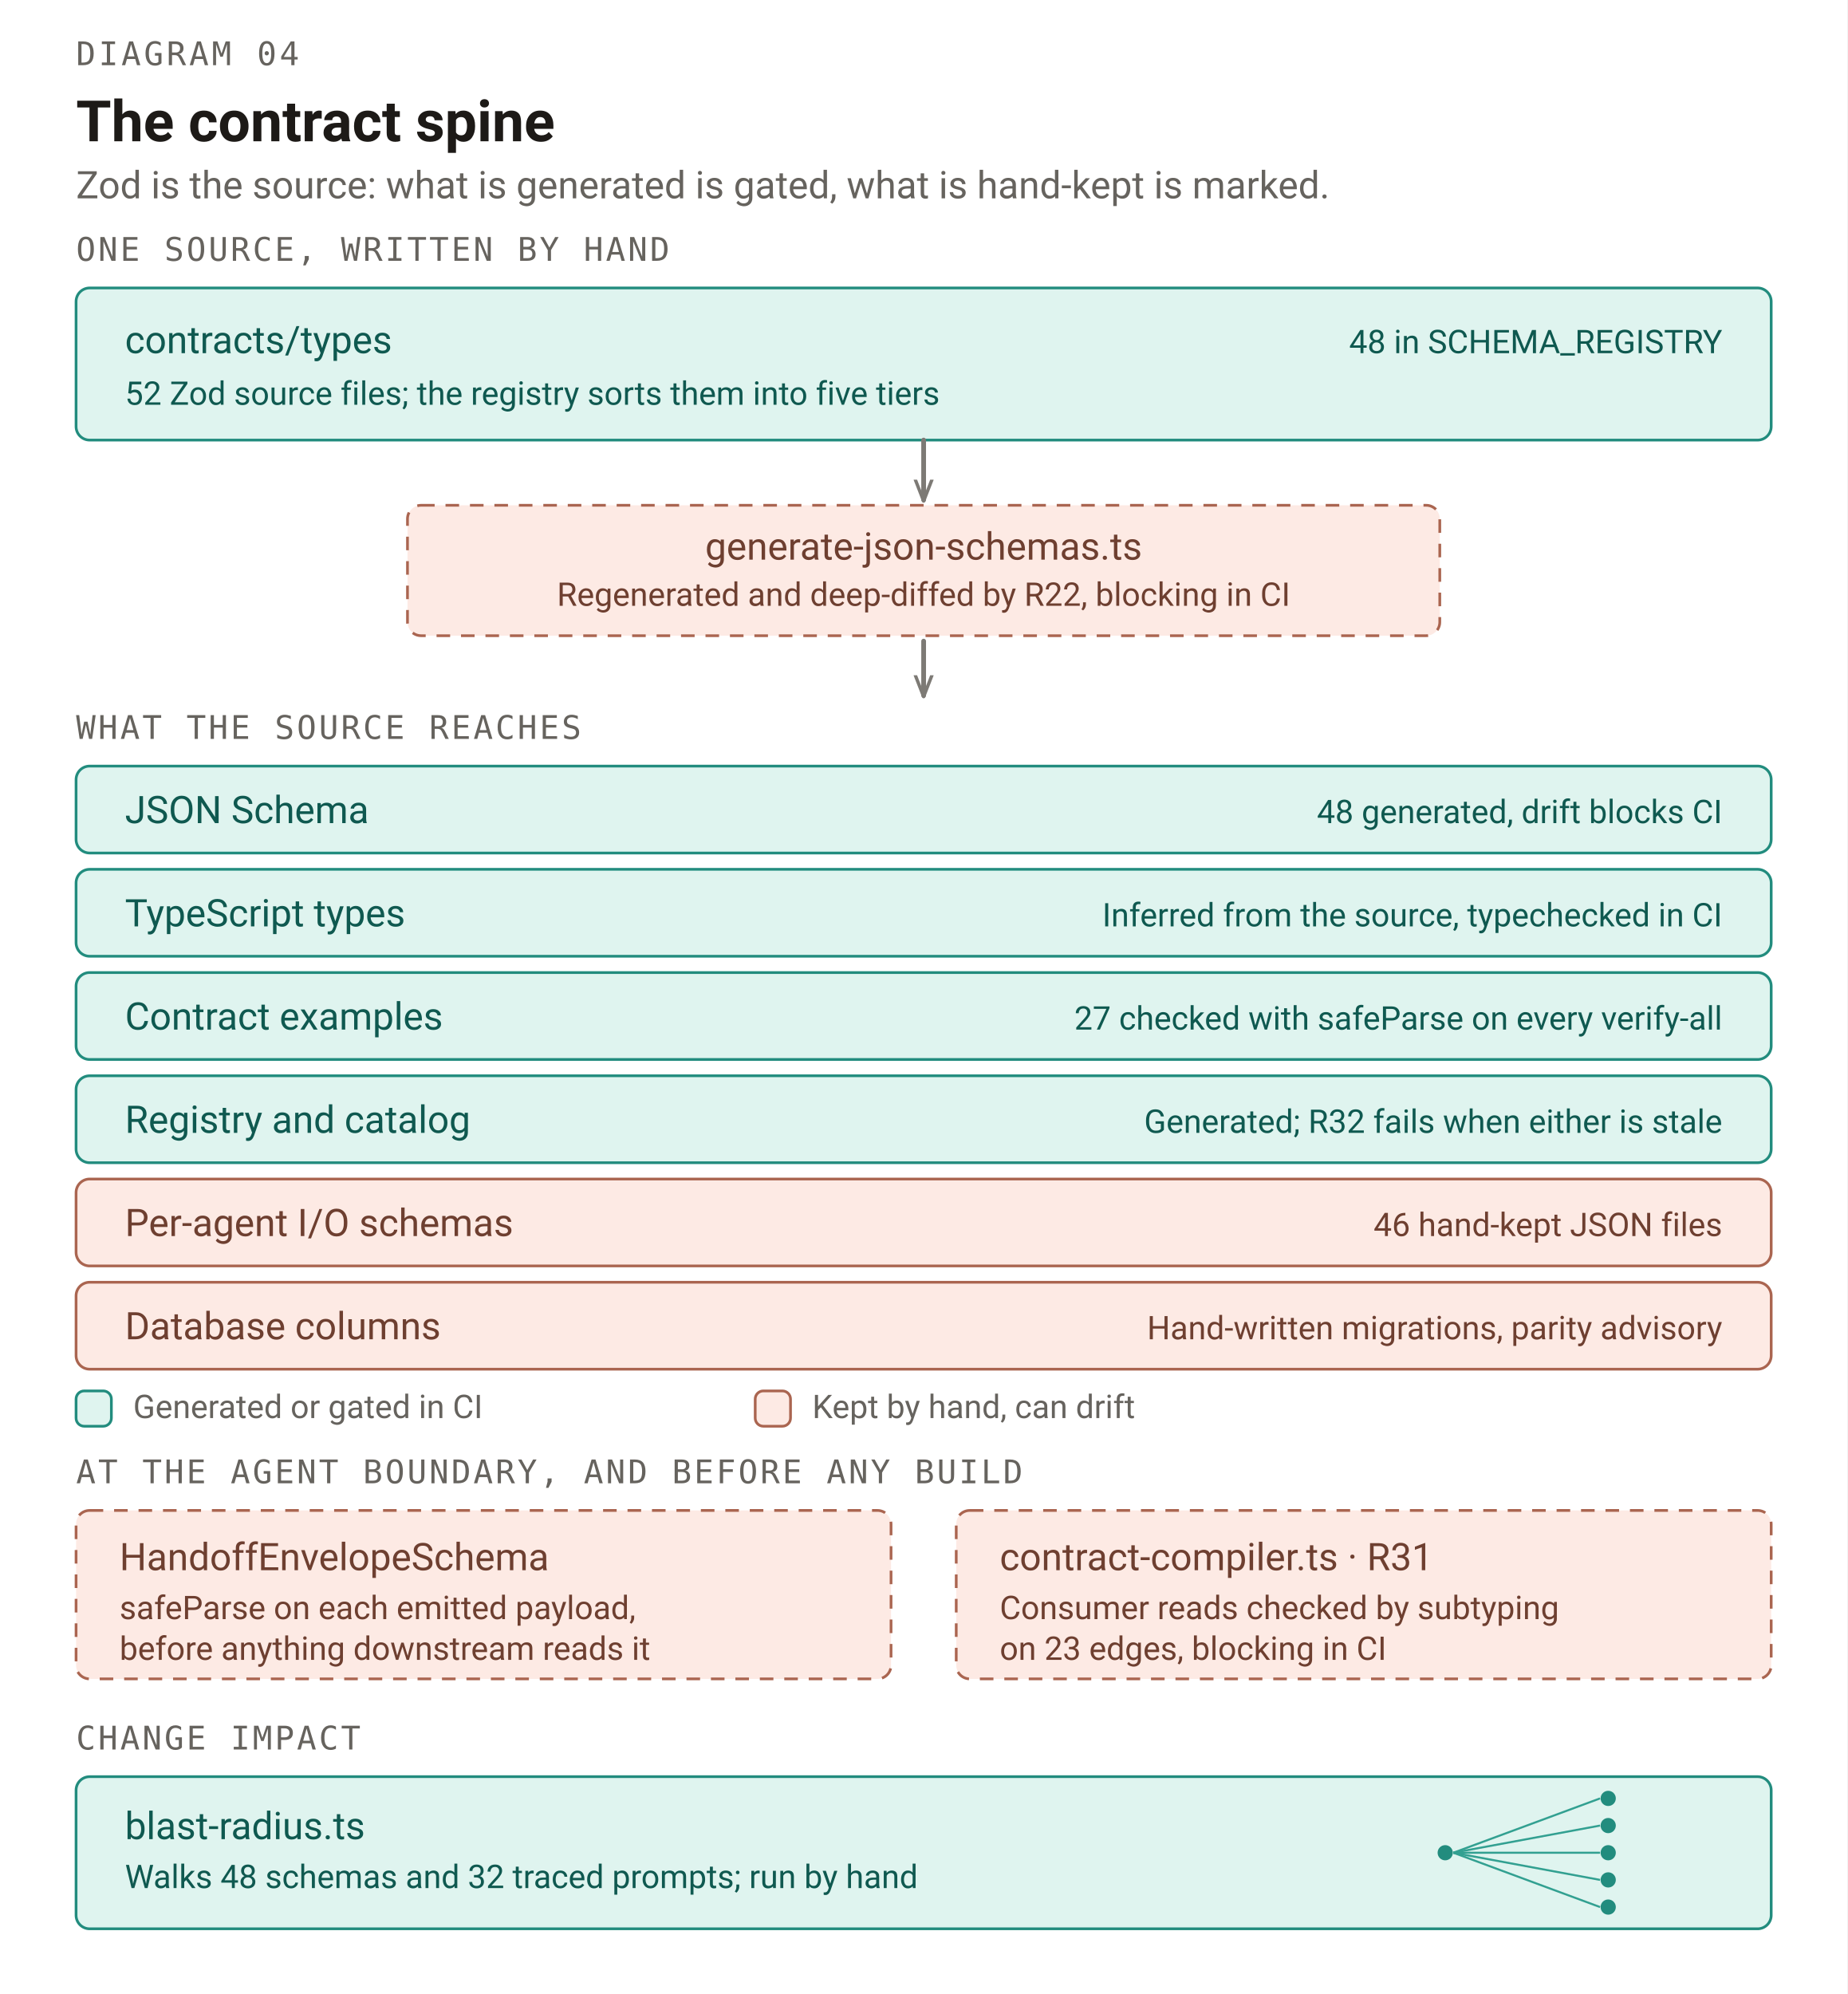
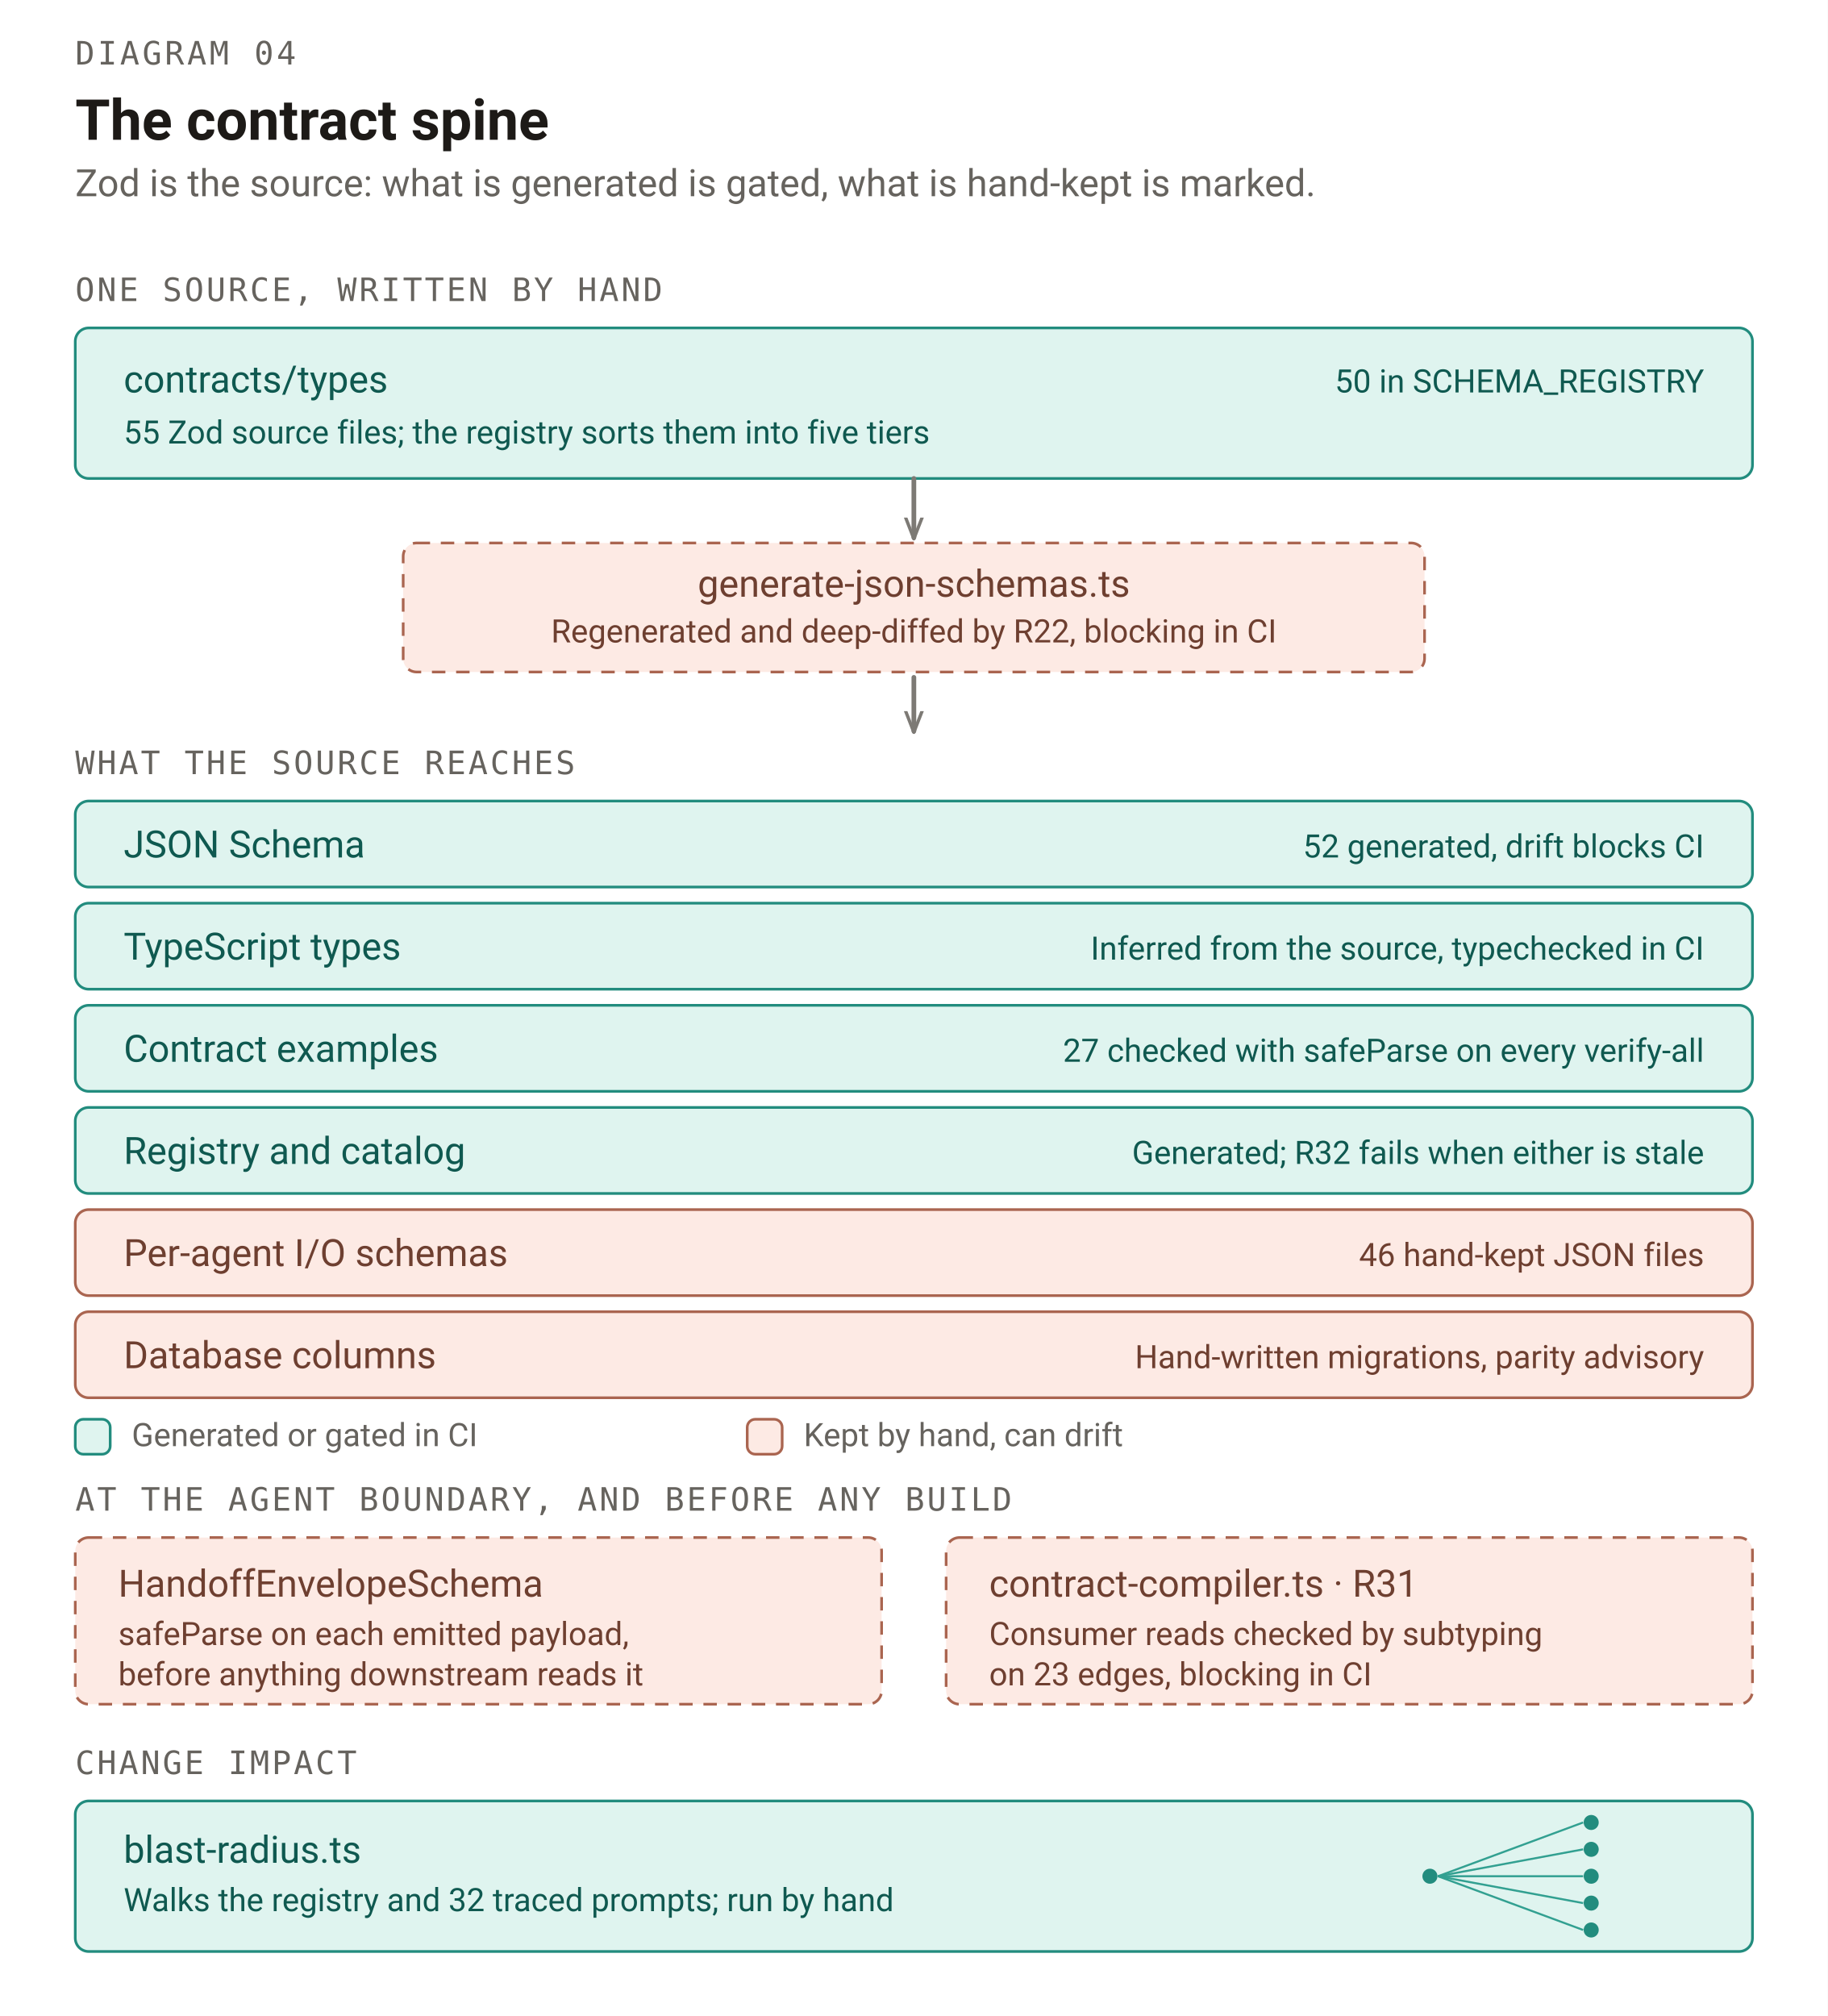
- <svg xmlns="http://www.w3.org/2000/svg" viewBox="0 0 680 734" width="100%" role="img" aria-label="The contract spine. Zod is the source: what is generated is gated, what is hand-kept is marked.">
+ <svg xmlns="http://www.w3.org/2000/svg" viewBox="0 0 680 750" width="100%" role="img" aria-label="The contract spine. Zod is the source: what is generated is gated, what is hand-kept is marked.">
  <style>text{font-family:system-ui,-apple-system,'Segoe UI',Roboto,'Helvetica Neue',sans-serif}text.mono{font-family:ui-monospace,'SFMono-Regular','Cascadia Mono','Segoe UI Mono','DejaVu Sans Mono','Liberation Mono',monospace}.num{font-variant-numeric:tabular-nums}@media (prefers-color-scheme:dark){.teal-f{fill:#122925;stroke:#61c2b2}.teal-o{stroke:#61c2b2}.teal-t{fill:#bee8e0}.teal-m{fill:#61c2b2}.teal-h{stroke:#32a091}.purple-f{fill:#242232;stroke:#ada4e6}.purple-o{stroke:#ada4e6}.purple-t{fill:#dddafb}.purple-m{fill:#ada4e6}.purple-h{stroke:#8b81c5}.coral-f{fill:#311f19;stroke:#e39982}.coral-o{stroke:#e39982}.coral-t{fill:#fad5c9}.coral-m{fill:#e39982}.coral-h{stroke:#c0765f}.gray-f{fill:#262421;stroke:#b1ada8}.gray-o{stroke:#b1ada8}.gray-t{fill:#e1ddd8}.gray-m{fill:#b1ada8}.gray-h{stroke:#8f8b87}.surface{fill:#0d0b08}.ink{fill:#ebe7e2}.mute{fill:#dbd7d2}.rule{stroke:#5b5753}}[data-theme=dark] .teal-f{fill:#122925;stroke:#61c2b2}[data-theme=dark] .teal-o{stroke:#61c2b2}[data-theme=dark] .teal-t{fill:#bee8e0}[data-theme=dark] .teal-m{fill:#61c2b2}[data-theme=dark] .teal-h{stroke:#32a091}[data-theme=dark] .purple-f{fill:#242232;stroke:#ada4e6}[data-theme=dark] .purple-o{stroke:#ada4e6}[data-theme=dark] .purple-t{fill:#dddafb}[data-theme=dark] .purple-m{fill:#ada4e6}[data-theme=dark] .purple-h{stroke:#8b81c5}[data-theme=dark] .coral-f{fill:#311f19;stroke:#e39982}[data-theme=dark] .coral-o{stroke:#e39982}[data-theme=dark] .coral-t{fill:#fad5c9}[data-theme=dark] .coral-m{fill:#e39982}[data-theme=dark] .coral-h{stroke:#c0765f}[data-theme=dark] .gray-f{fill:#262421;stroke:#b1ada8}[data-theme=dark] .gray-o{stroke:#b1ada8}[data-theme=dark] .gray-t{fill:#e1ddd8}[data-theme=dark] .gray-m{fill:#b1ada8}[data-theme=dark] .gray-h{stroke:#8f8b87}[data-theme=dark] .surface{fill:#0d0b08}[data-theme=dark] .ink{fill:#ebe7e2}[data-theme=dark] .mute{fill:#dbd7d2}[data-theme=dark] .rule{stroke:#5b5753}[data-theme=light] .teal-f{fill:#dff4ef;stroke:#228c7e}[data-theme=light] .teal-o{stroke:#228c7e}[data-theme=light] .teal-t{fill:#0f5950}[data-theme=light] .teal-m{fill:#228c7e}[data-theme=light] .teal-h{stroke:#32a091}[data-theme=light] .purple-f{fill:#eeecfd;stroke:#7a70af}[data-theme=light] .purple-o{stroke:#7a70af}[data-theme=light] .purple-t{fill:#4d4671}[data-theme=light] .purple-m{fill:#7a70af}[data-theme=light] .purple-h{stroke:#8b81c5}[data-theme=light] .coral-f{fill:#fdeae4;stroke:#aa6550}[data-theme=light] .coral-o{stroke:#aa6550}[data-theme=light] .coral-t{fill:#6e3f30}[data-theme=light] .coral-m{fill:#aa6550}[data-theme=light] .coral-h{stroke:#c0765f}[data-theme=light] .gray-f{fill:#f2eee9;stroke:#7d7a75}[data-theme=light] .gray-o{stroke:#7d7a75}[data-theme=light] .gray-t{fill:#504c48}[data-theme=light] .gray-m{fill:#7d7a75}[data-theme=light] .gray-h{stroke:#8f8b87}[data-theme=light] .surface{fill:#ffffff}[data-theme=light] .ink{fill:#1d1a17}[data-theme=light] .mute{fill:#66635e}[data-theme=light] .rule{stroke:#c1bdb8}</style>
  <defs>
    <marker id="ar-teal" viewBox="0 0 10 10" refX="8.5" refY="5" markerWidth="5" markerHeight="5" orient="auto-start-reverse">
      <path d="M0,1.5 L9,5 L0,8.5" fill="none" stroke="#228c7e" stroke-width="1.4" stroke-linecap="round" stroke-linejoin="round" class="teal-o" />
    </marker>
    <marker id="ar-purple" viewBox="0 0 10 10" refX="8.5" refY="5" markerWidth="5" markerHeight="5" orient="auto-start-reverse">
      <path d="M0,1.5 L9,5 L0,8.5" fill="none" stroke="#7a70af" stroke-width="1.4" stroke-linecap="round" stroke-linejoin="round" class="purple-o" />
    </marker>
    <marker id="ar-coral" viewBox="0 0 10 10" refX="8.5" refY="5" markerWidth="5" markerHeight="5" orient="auto-start-reverse">
      <path d="M0,1.5 L9,5 L0,8.5" fill="none" stroke="#aa6550" stroke-width="1.4" stroke-linecap="round" stroke-linejoin="round" class="coral-o" />
    </marker>
    <marker id="ar-gray" viewBox="0 0 10 10" refX="8.5" refY="5" markerWidth="5" markerHeight="5" orient="auto-start-reverse">
      <path d="M0,1.5 L9,5 L0,8.5" fill="none" stroke="#7d7a75" stroke-width="1.4" stroke-linecap="round" stroke-linejoin="round" class="gray-o" />
    </marker>
  </defs>
-   <rect x="0" y="0" width="680" height="734" fill="#ffffff" class="surface" />
+   <rect x="0" y="0" width="680" height="750" fill="#ffffff" class="surface" />
  <text x="28" y="24" font-size="12" fill="#66635e" letter-spacing="1.1" class="mute mono">DIAGRAM 04</text>
  <text x="28" y="52" font-size="21" fill="#1d1a17" font-weight="600" class="ink">The contract spine</text>
  <text x="28" y="73" font-size="14" fill="#66635e" class="mute">Zod is the source: what is generated is gated, what is hand-kept is marked.</text>
-   <text x="28" y="96" font-size="12" fill="#66635e" font-weight="500" letter-spacing="0.9" class="mute mono">ONE SOURCE, WRITTEN BY HAND</text>
-   <rect x="28" y="106" width="624" height="56" rx="5" fill="#dff4ef" stroke="#228c7e" stroke-width="1.0" class="teal-f" />
-   <text x="46" y="130" font-size="14" fill="#0f5950" class="teal-t">contracts/types</text>
-   <text x="46" y="149" font-size="12" fill="#0f5950" class="teal-t">52 Zod source files; the registry sorts them into five tiers</text>
-   <text x="634" y="130" font-size="12" fill="#0f5950" text-anchor="end" class="teal-t">48 in SCHEMA_REGISTRY</text>
-   <line x1="340" y1="162" x2="340" y2="184" stroke="#7d7a75" stroke-width="1.75" stroke-linecap="round" marker-end="url(#ar-gray)" class="gray-o" />
-   <rect x="150" y="186" width="380" height="48" rx="5" fill="#fdeae4" stroke="#aa6550" stroke-width="1.0" stroke-dasharray="5 4" class="coral-f" />
-   <text x="340" y="206" font-size="14" fill="#6e3f30" text-anchor="middle" class="coral-t">generate-json-schemas.ts</text>
-   <text x="340" y="223" font-size="12" fill="#6e3f30" text-anchor="middle" class="coral-t">Regenerated and deep-diffed by R22, blocking in CI</text>
-   <line x1="340" y1="236" x2="340" y2="256" stroke="#7d7a75" stroke-width="1.75" stroke-linecap="round" marker-end="url(#ar-gray)" class="gray-o" />
-   <text x="28" y="272" font-size="12" fill="#66635e" font-weight="500" letter-spacing="0.9" class="mute mono">WHAT THE SOURCE REACHES</text>
-   <rect x="28" y="282" width="624" height="32" rx="5" fill="#dff4ef" stroke="#228c7e" stroke-width="1.0" class="teal-f" />
-   <text x="46" y="303" font-size="14" fill="#0f5950" class="teal-t">JSON Schema</text>
-   <text x="634" y="303" font-size="12" fill="#0f5950" text-anchor="end" class="teal-t">48 generated, drift blocks CI</text>
-   <rect x="28" y="320" width="624" height="32" rx="5" fill="#dff4ef" stroke="#228c7e" stroke-width="1.0" class="teal-f" />
-   <text x="46" y="341" font-size="14" fill="#0f5950" class="teal-t">TypeScript types</text>
-   <text x="634" y="341" font-size="12" fill="#0f5950" text-anchor="end" class="teal-t">Inferred from the source, typechecked in CI</text>
-   <rect x="28" y="358" width="624" height="32" rx="5" fill="#dff4ef" stroke="#228c7e" stroke-width="1.0" class="teal-f" />
-   <text x="46" y="379" font-size="14" fill="#0f5950" class="teal-t">Contract examples</text>
-   <text x="634" y="379" font-size="12" fill="#0f5950" text-anchor="end" class="teal-t">27 checked with safeParse on every verify-all</text>
-   <rect x="28" y="396" width="624" height="32" rx="5" fill="#dff4ef" stroke="#228c7e" stroke-width="1.0" class="teal-f" />
-   <text x="46" y="417" font-size="14" fill="#0f5950" class="teal-t">Registry and catalog</text>
-   <text x="634" y="417" font-size="12" fill="#0f5950" text-anchor="end" class="teal-t">Generated; R32 fails when either is stale</text>
-   <rect x="28" y="434" width="624" height="32" rx="5" fill="#fdeae4" stroke="#aa6550" stroke-width="1.0" class="coral-f" />
-   <text x="46" y="455" font-size="14" fill="#6e3f30" class="coral-t">Per-agent I/O schemas</text>
-   <text x="634" y="455" font-size="12" fill="#6e3f30" text-anchor="end" class="coral-t">46 hand-kept JSON files</text>
-   <rect x="28" y="472" width="624" height="32" rx="5" fill="#fdeae4" stroke="#aa6550" stroke-width="1.0" class="coral-f" />
-   <text x="46" y="493" font-size="14" fill="#6e3f30" class="coral-t">Database columns</text>
-   <text x="634" y="493" font-size="12" fill="#6e3f30" text-anchor="end" class="coral-t">Hand-written migrations, parity advisory</text>
-   <rect x="28" y="512" width="13" height="13" rx="3" fill="#dff4ef" stroke="#228c7e" stroke-width="1.0" class="teal-f" />
-   <text x="49" y="522" font-size="12" fill="#66635e" class="mute">Generated or gated in CI</text>
-   <rect x="278" y="512" width="13" height="13" rx="3" fill="#fdeae4" stroke="#aa6550" stroke-width="1.0" class="coral-f" />
-   <text x="299" y="522" font-size="12" fill="#66635e" class="mute">Kept by hand, can drift</text>
-   <text x="28" y="546" font-size="12" fill="#66635e" font-weight="500" letter-spacing="0.9" class="mute mono">AT THE AGENT BOUNDARY, AND BEFORE ANY BUILD</text>
-   <rect x="28" y="556" width="300" height="62" rx="5" fill="#fdeae4" stroke="#aa6550" stroke-width="1.0" stroke-dasharray="5 4" class="coral-f" />
-   <text x="44" y="578" font-size="14" fill="#6e3f30" class="coral-t">HandoffEnvelopeSchema</text>
-   <text x="44" y="596" font-size="12" fill="#6e3f30" class="coral-t">safeParse on each emitted payload,</text>
-   <text x="44" y="611" font-size="12" fill="#6e3f30" class="coral-t">before anything downstream reads it</text>
-   <rect x="352" y="556" width="300" height="62" rx="5" fill="#fdeae4" stroke="#aa6550" stroke-width="1.0" stroke-dasharray="5 4" class="coral-f" />
-   <text x="368" y="578" font-size="14" fill="#6e3f30" class="coral-t">contract-compiler.ts · R31</text>
-   <text x="368" y="596" font-size="12" fill="#6e3f30" class="coral-t">Consumer reads checked by subtyping</text>
-   <text x="368" y="611" font-size="12" fill="#6e3f30" class="coral-t">on 23 edges, blocking in CI</text>
-   <text x="28" y="644" font-size="12" fill="#66635e" font-weight="500" letter-spacing="0.9" class="mute mono">CHANGE IMPACT</text>
-   <rect x="28" y="654" width="624" height="56" rx="5" fill="#dff4ef" stroke="#228c7e" stroke-width="1.0" class="teal-f" />
-   <text x="46" y="677" font-size="14" fill="#0f5950" class="teal-t">blast-radius.ts</text>
-   <text x="46" y="695" font-size="12" fill="#0f5950" class="teal-t">Walks 48 schemas and 32 traced prompts; run by hand</text>
-   <line x1="535" y1="682" x2="589" y2="662" stroke="#32a091" stroke-width="0.75" class="teal-h" />
-   <circle cx="592" cy="662" r="2.8" fill="#228c7e" class="teal-m" />
-   <line x1="535" y1="682" x2="589" y2="672" stroke="#32a091" stroke-width="0.75" class="teal-h" />
-   <circle cx="592" cy="672" r="2.8" fill="#228c7e" class="teal-m" />
-   <line x1="535" y1="682" x2="589" y2="682" stroke="#32a091" stroke-width="0.75" class="teal-h" />
-   <circle cx="592" cy="682" r="2.8" fill="#228c7e" class="teal-m" />
-   <line x1="535" y1="682" x2="589" y2="692" stroke="#32a091" stroke-width="0.75" class="teal-h" />
-   <circle cx="592" cy="692" r="2.8" fill="#228c7e" class="teal-m" />
-   <line x1="535" y1="682" x2="589" y2="702" stroke="#32a091" stroke-width="0.75" class="teal-h" />
-   <circle cx="592" cy="702" r="2.8" fill="#228c7e" class="teal-m" />
-   <circle cx="532" cy="682" r="2.8" fill="#228c7e" class="teal-m" />
+   <g transform="translate(0,16)">
+     <text x="28" y="96" font-size="12" fill="#66635e" font-weight="500" letter-spacing="0.9" class="mute mono">ONE SOURCE, WRITTEN BY HAND</text>
+     <rect x="28" y="106" width="624" height="56" rx="5" fill="#dff4ef" stroke="#228c7e" stroke-width="1.0" class="teal-f" />
+     <text x="46" y="130" font-size="14" fill="#0f5950" class="teal-t">contracts/types</text>
+     <text x="46" y="149" font-size="12" fill="#0f5950" class="teal-t">55 Zod source files; the registry sorts them into five tiers</text>
+     <text x="634" y="130" font-size="12" fill="#0f5950" text-anchor="end" class="teal-t">50 in SCHEMA_REGISTRY</text>
+     <line x1="340" y1="162" x2="340" y2="184" stroke="#7d7a75" stroke-width="1.75" stroke-linecap="round" marker-end="url(#ar-gray)" class="gray-o" />
+     <rect x="150" y="186" width="380" height="48" rx="5" fill="#fdeae4" stroke="#aa6550" stroke-width="1.0" stroke-dasharray="5 4" class="coral-f" />
+     <text x="340" y="206" font-size="14" fill="#6e3f30" text-anchor="middle" class="coral-t">generate-json-schemas.ts</text>
+     <text x="340" y="223" font-size="12" fill="#6e3f30" text-anchor="middle" class="coral-t">Regenerated and deep-diffed by R22, blocking in CI</text>
+     <line x1="340" y1="236" x2="340" y2="256" stroke="#7d7a75" stroke-width="1.75" stroke-linecap="round" marker-end="url(#ar-gray)" class="gray-o" />
+     <text x="28" y="272" font-size="12" fill="#66635e" font-weight="500" letter-spacing="0.9" class="mute mono">WHAT THE SOURCE REACHES</text>
+     <rect x="28" y="282" width="624" height="32" rx="5" fill="#dff4ef" stroke="#228c7e" stroke-width="1.0" class="teal-f" />
+     <text x="46" y="303" font-size="14" fill="#0f5950" class="teal-t">JSON Schema</text>
+     <text x="634" y="303" font-size="12" fill="#0f5950" text-anchor="end" class="teal-t">52 generated, drift blocks CI</text>
+     <rect x="28" y="320" width="624" height="32" rx="5" fill="#dff4ef" stroke="#228c7e" stroke-width="1.0" class="teal-f" />
+     <text x="46" y="341" font-size="14" fill="#0f5950" class="teal-t">TypeScript types</text>
+     <text x="634" y="341" font-size="12" fill="#0f5950" text-anchor="end" class="teal-t">Inferred from the source, typechecked in CI</text>
+     <rect x="28" y="358" width="624" height="32" rx="5" fill="#dff4ef" stroke="#228c7e" stroke-width="1.0" class="teal-f" />
+     <text x="46" y="379" font-size="14" fill="#0f5950" class="teal-t">Contract examples</text>
+     <text x="634" y="379" font-size="12" fill="#0f5950" text-anchor="end" class="teal-t">27 checked with safeParse on every verify-all</text>
+     <rect x="28" y="396" width="624" height="32" rx="5" fill="#dff4ef" stroke="#228c7e" stroke-width="1.0" class="teal-f" />
+     <text x="46" y="417" font-size="14" fill="#0f5950" class="teal-t">Registry and catalog</text>
+     <text x="634" y="417" font-size="12" fill="#0f5950" text-anchor="end" class="teal-t">Generated; R32 fails when either is stale</text>
+     <rect x="28" y="434" width="624" height="32" rx="5" fill="#fdeae4" stroke="#aa6550" stroke-width="1.0" class="coral-f" />
+     <text x="46" y="455" font-size="14" fill="#6e3f30" class="coral-t">Per-agent I/O schemas</text>
+     <text x="634" y="455" font-size="12" fill="#6e3f30" text-anchor="end" class="coral-t">46 hand-kept JSON files</text>
+     <rect x="28" y="472" width="624" height="32" rx="5" fill="#fdeae4" stroke="#aa6550" stroke-width="1.0" class="coral-f" />
+     <text x="46" y="493" font-size="14" fill="#6e3f30" class="coral-t">Database columns</text>
+     <text x="634" y="493" font-size="12" fill="#6e3f30" text-anchor="end" class="coral-t">Hand-written migrations, parity advisory</text>
+     <rect x="28" y="512" width="13" height="13" rx="3" fill="#dff4ef" stroke="#228c7e" stroke-width="1.0" class="teal-f" />
+     <text x="49" y="522" font-size="12" fill="#66635e" class="mute">Generated or gated in CI</text>
+     <rect x="278" y="512" width="13" height="13" rx="3" fill="#fdeae4" stroke="#aa6550" stroke-width="1.0" class="coral-f" />
+     <text x="299" y="522" font-size="12" fill="#66635e" class="mute">Kept by hand, can drift</text>
+     <text x="28" y="546" font-size="12" fill="#66635e" font-weight="500" letter-spacing="0.9" class="mute mono">AT THE AGENT BOUNDARY, AND BEFORE ANY BUILD</text>
+     <rect x="28" y="556" width="300" height="62" rx="5" fill="#fdeae4" stroke="#aa6550" stroke-width="1.0" stroke-dasharray="5 4" class="coral-f" />
+     <text x="44" y="578" font-size="14" fill="#6e3f30" class="coral-t">HandoffEnvelopeSchema</text>
+     <text x="44" y="596" font-size="12" fill="#6e3f30" class="coral-t">safeParse on each emitted payload,</text>
+     <text x="44" y="611" font-size="12" fill="#6e3f30" class="coral-t">before anything downstream reads it</text>
+     <rect x="352" y="556" width="300" height="62" rx="5" fill="#fdeae4" stroke="#aa6550" stroke-width="1.0" stroke-dasharray="5 4" class="coral-f" />
+     <text x="368" y="578" font-size="14" fill="#6e3f30" class="coral-t">contract-compiler.ts · R31</text>
+     <text x="368" y="596" font-size="12" fill="#6e3f30" class="coral-t">Consumer reads checked by subtyping</text>
+     <text x="368" y="611" font-size="12" fill="#6e3f30" class="coral-t">on 23 edges, blocking in CI</text>
+     <text x="28" y="644" font-size="12" fill="#66635e" font-weight="500" letter-spacing="0.9" class="mute mono">CHANGE IMPACT</text>
+     <rect x="28" y="654" width="624" height="56" rx="5" fill="#dff4ef" stroke="#228c7e" stroke-width="1.0" class="teal-f" />
+     <text x="46" y="677" font-size="14" fill="#0f5950" class="teal-t">blast-radius.ts</text>
+     <text x="46" y="695" font-size="12" fill="#0f5950" class="teal-t">Walks the registry and 32 traced prompts; run by hand</text>
+     <line x1="535" y1="682" x2="589" y2="662" stroke="#32a091" stroke-width="0.75" class="teal-h" />
+     <circle cx="592" cy="662" r="2.8" fill="#228c7e" class="teal-m" />
+     <line x1="535" y1="682" x2="589" y2="672" stroke="#32a091" stroke-width="0.75" class="teal-h" />
+     <circle cx="592" cy="672" r="2.8" fill="#228c7e" class="teal-m" />
+     <line x1="535" y1="682" x2="589" y2="682" stroke="#32a091" stroke-width="0.75" class="teal-h" />
+     <circle cx="592" cy="682" r="2.8" fill="#228c7e" class="teal-m" />
+     <line x1="535" y1="682" x2="589" y2="692" stroke="#32a091" stroke-width="0.75" class="teal-h" />
+     <circle cx="592" cy="692" r="2.8" fill="#228c7e" class="teal-m" />
+     <line x1="535" y1="682" x2="589" y2="702" stroke="#32a091" stroke-width="0.75" class="teal-h" />
+     <circle cx="592" cy="702" r="2.8" fill="#228c7e" class="teal-m" />
+     <circle cx="532" cy="682" r="2.8" fill="#228c7e" class="teal-m" />
+   </g>
</svg>
